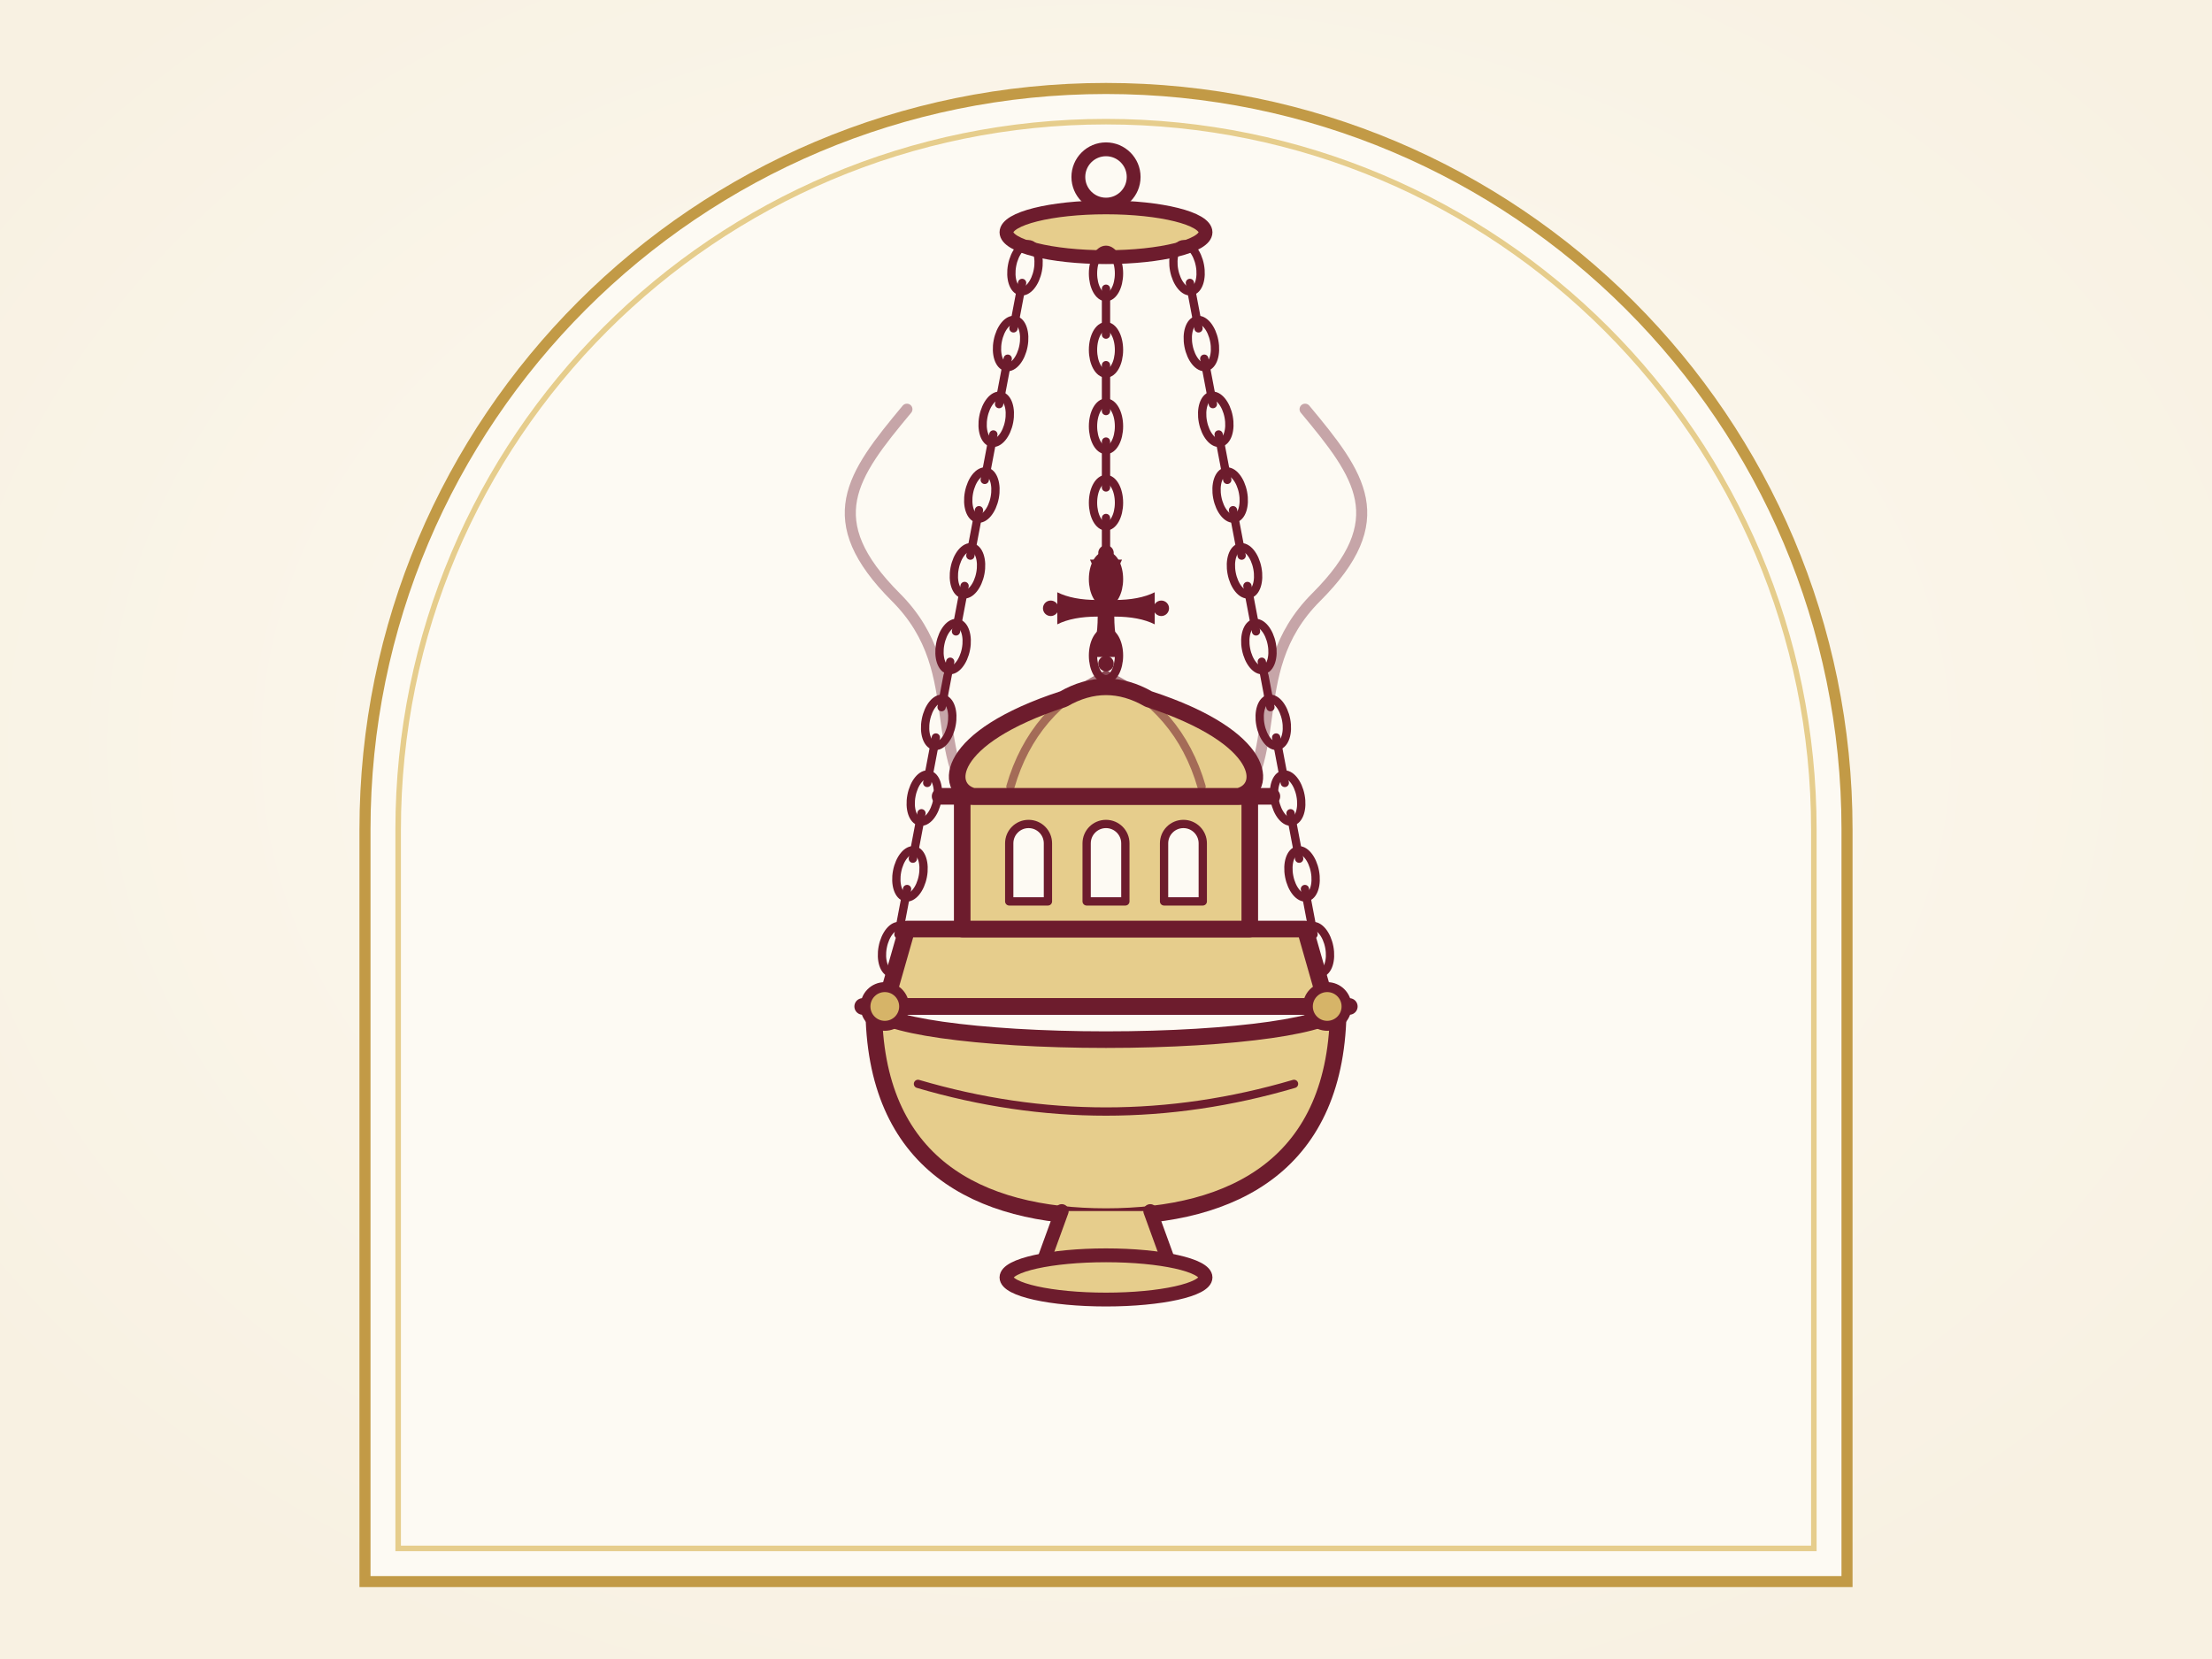
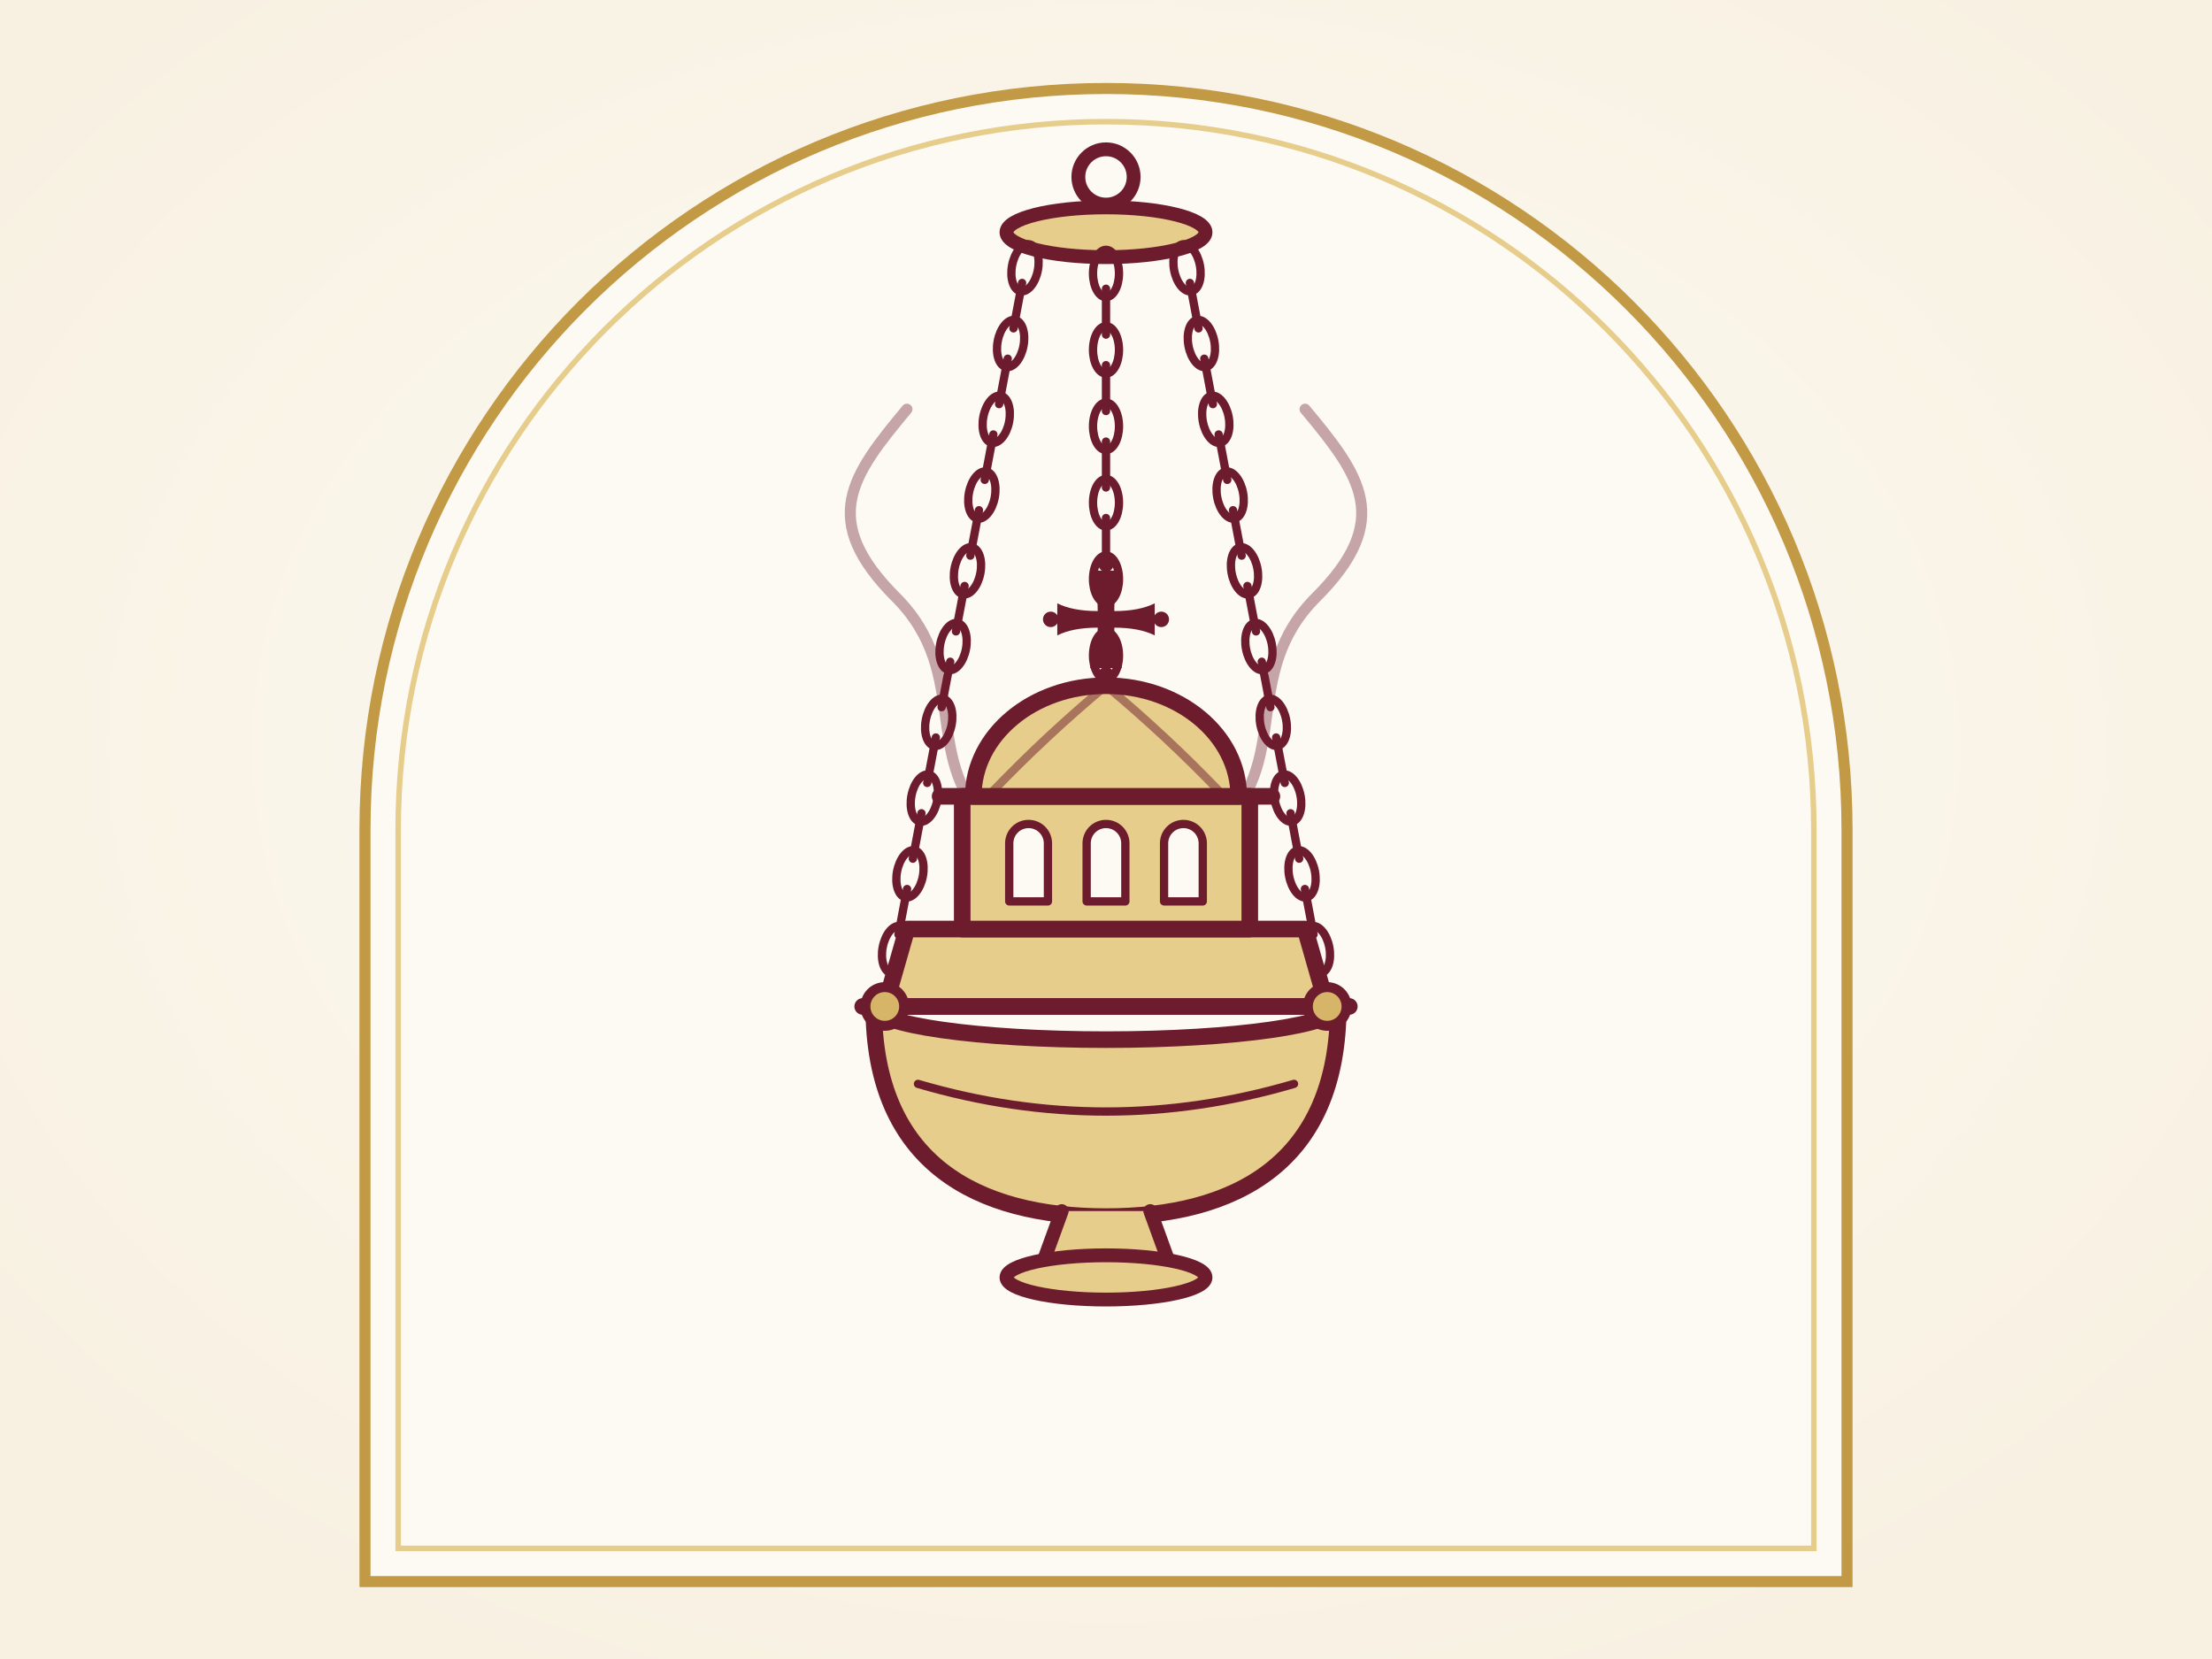
<svg xmlns="http://www.w3.org/2000/svg" viewBox="0 0 400 300" role="img" aria-labelledby="censer-title">
  <defs>
    <radialGradient id="censer-bg" cx="50%" cy="45%" r="62%">
      <stop offset="0" stop-color="#fdfaf3" />
      <stop offset="1" stop-color="#f8f1e2" />
    </radialGradient>
  </defs>
  <rect width="400" height="300" fill="url(#censer-bg)" />
  <path d="M66 286V150A134 134 0 0 1 334 150V286Z" fill="#fdfaf3" stroke="#c29a46" stroke-width="2" />
  <path d="M72 280V150A128 128 0 0 1 328 150V280Z" fill="none" stroke="#e6cd8c" stroke-width="1" />
  <g fill="none" stroke="#6d1c2d" stroke-width="3" stroke-linecap="round" stroke-linejoin="round">
    <circle cx="200" cy="32" r="5" stroke-width="2.5" />
    <ellipse cx="200" cy="42" rx="18" ry="4.5" fill="#e6cd8c" stroke-width="2.5" />
    <g stroke="#6d1c2d" stroke-width="1.5" fill="none">
      <ellipse cx="185.35" cy="48.42" rx="4.32" ry="2.37" transform="rotate(100.75 185.35 48.42)" />
      <line x1="179.87" y1="55.27" x2="188.23" y2="55.27" transform="rotate(100.75 184.05 55.27)" />
      <ellipse cx="182.75" cy="62.12" rx="4.32" ry="2.37" transform="rotate(100.75 182.75 62.12)" />
      <line x1="177.27" y1="68.97" x2="185.63" y2="68.97" transform="rotate(100.75 181.45 68.97)" />
      <ellipse cx="180.15" cy="75.82" rx="4.32" ry="2.37" transform="rotate(100.75 180.15 75.82)" />
      <line x1="174.67" y1="82.67" x2="183.03" y2="82.67" transform="rotate(100.75 178.85 82.67)" />
      <ellipse cx="177.55" cy="89.52" rx="4.32" ry="2.37" transform="rotate(100.75 177.55 89.52)" />
      <line x1="172.07" y1="96.37" x2="180.43" y2="96.37" transform="rotate(100.75 176.25 96.37)" />
      <ellipse cx="174.95" cy="103.22" rx="4.32" ry="2.37" transform="rotate(100.75 174.95 103.22)" />
      <line x1="169.47" y1="110.07" x2="177.83" y2="110.07" transform="rotate(100.75 173.65 110.07)" />
      <ellipse cx="172.35" cy="116.92" rx="4.32" ry="2.37" transform="rotate(100.75 172.35 116.92)" />
      <line x1="166.87" y1="123.77" x2="175.23" y2="123.77" transform="rotate(100.75 171.05 123.77)" />
      <ellipse cx="169.75" cy="130.62" rx="4.32" ry="2.37" transform="rotate(100.75 169.75 130.62)" />
      <line x1="164.27" y1="137.47" x2="172.63" y2="137.47" transform="rotate(100.75 168.45 137.47)" />
      <ellipse cx="167.15" cy="144.32" rx="4.32" ry="2.37" transform="rotate(100.75 167.15 144.32)" />
      <line x1="161.67" y1="151.17" x2="170.03" y2="151.17" transform="rotate(100.75 165.85 151.17)" />
      <ellipse cx="164.55" cy="158.02" rx="4.32" ry="2.37" transform="rotate(100.75 164.55 158.02)" />
      <line x1="159.07" y1="164.87" x2="167.43" y2="164.87" transform="rotate(100.75 163.25 164.87)" />
      <ellipse cx="161.95" cy="171.72" rx="4.32" ry="2.37" transform="rotate(100.75 161.95 171.72)" />
      <line x1="156.47" y1="178.58" x2="164.83" y2="178.58" transform="rotate(100.75 160.65 178.58)" />
    </g>
    <g stroke="#6d1c2d" stroke-width="1.5" fill="none">
      <ellipse cx="200" cy="49.45" rx="4.28" ry="2.35" transform="rotate(90 200 49.45)" />
      <line x1="195.85" y1="56.36" x2="204.15" y2="56.36" transform="rotate(90 200 56.36)" />
      <ellipse cx="200" cy="63.27" rx="4.28" ry="2.35" transform="rotate(90 200 63.27)" />
      <line x1="195.85" y1="70.18" x2="204.15" y2="70.18" transform="rotate(90 200 70.18)" />
      <ellipse cx="200" cy="77.09" rx="4.28" ry="2.35" transform="rotate(90 200 77.09)" />
      <line x1="195.85" y1="84" x2="204.15" y2="84" transform="rotate(90 200 84)" />
      <ellipse cx="200" cy="90.91" rx="4.28" ry="2.35" transform="rotate(90 200 90.91)" />
      <line x1="195.85" y1="97.82" x2="204.15" y2="97.82" transform="rotate(90 200 97.82)" />
      <ellipse cx="200" cy="104.73" rx="4.28" ry="2.35" transform="rotate(90 200 104.73)" />
      <line x1="195.85" y1="111.64" x2="204.15" y2="111.64" transform="rotate(90 200 111.64)" />
      <ellipse cx="200" cy="118.55" rx="4.28" ry="2.35" transform="rotate(90 200 118.55)" />
    </g>
    <g stroke="#6d1c2d" stroke-width="1.5" fill="none">
      <ellipse cx="214.65" cy="48.42" rx="4.32" ry="2.37" transform="rotate(79.25 214.65 48.42)" />
      <line x1="211.77" y1="55.27" x2="220.13" y2="55.27" transform="rotate(79.25 215.95 55.27)" />
      <ellipse cx="217.25" cy="62.12" rx="4.32" ry="2.37" transform="rotate(79.25 217.25 62.12)" />
      <line x1="214.37" y1="68.97" x2="222.73" y2="68.97" transform="rotate(79.25 218.55 68.97)" />
      <ellipse cx="219.85" cy="75.82" rx="4.32" ry="2.37" transform="rotate(79.25 219.85 75.82)" />
      <line x1="216.97" y1="82.67" x2="225.33" y2="82.67" transform="rotate(79.25 221.15 82.67)" />
      <ellipse cx="222.45" cy="89.52" rx="4.32" ry="2.37" transform="rotate(79.25 222.45 89.52)" />
      <line x1="219.57" y1="96.37" x2="227.93" y2="96.37" transform="rotate(79.25 223.75 96.37)" />
      <ellipse cx="225.05" cy="103.22" rx="4.32" ry="2.37" transform="rotate(79.25 225.05 103.22)" />
      <line x1="222.17" y1="110.07" x2="230.53" y2="110.07" transform="rotate(79.25 226.35 110.07)" />
      <ellipse cx="227.65" cy="116.92" rx="4.32" ry="2.37" transform="rotate(79.25 227.65 116.92)" />
      <line x1="224.77" y1="123.77" x2="233.13" y2="123.77" transform="rotate(79.25 228.95 123.77)" />
      <ellipse cx="230.25" cy="130.62" rx="4.32" ry="2.37" transform="rotate(79.25 230.25 130.62)" />
      <line x1="227.37" y1="137.47" x2="235.73" y2="137.47" transform="rotate(79.25 231.55 137.47)" />
      <ellipse cx="232.85" cy="144.32" rx="4.32" ry="2.37" transform="rotate(79.25 232.85 144.32)" />
      <line x1="229.97" y1="151.17" x2="238.33" y2="151.17" transform="rotate(79.25 234.15 151.17)" />
      <ellipse cx="235.45" cy="158.02" rx="4.32" ry="2.37" transform="rotate(79.25 235.45 158.02)" />
      <line x1="232.57" y1="164.87" x2="240.93" y2="164.87" transform="rotate(79.25 236.75 164.87)" />
      <ellipse cx="238.05" cy="171.72" rx="4.32" ry="2.37" transform="rotate(79.25 238.05 171.72)" />
      <line x1="235.17" y1="178.58" x2="243.53" y2="178.58" transform="rotate(79.25 239.35 178.58)" />
    </g>
    <path d="M180 150C166 138 176 122 162 108S154 86 164 74" stroke-width="2" stroke-opacity="0.38" />
    <path d="M220 150C234 138 224 122 238 108S246 86 236 74" stroke-width="2" stroke-opacity="0.38" />
    <path d="M160 182L164 168H236L240 182Z" fill="#e6cd8c" />
    <rect x="174" y="144" width="52" height="24" fill="#e6cd8c" />
    <path d="M182.5 163V152.5A3.5 3.5 0 0 1 189.5 152.5V163Z" fill="#fdfaf3" stroke-width="1.5" />
    <path d="M196.5 163V152.5A3.5 3.5 0 0 1 203.5 152.5V163Z" fill="#fdfaf3" stroke-width="1.5" />
    <path d="M210.5 163V152.5A3.5 3.5 0 0 1 217.5 152.5V163Z" fill="#fdfaf3" stroke-width="1.5" />
    <line x1="170" y1="144" x2="230" y2="144" />
-     <path d="M176 144C170.72 142.68 170.72 133.44 192.32 126.4Q200 122 207.68 126.4C229.28 133.44 229.28 142.68 224 144Z" fill="#e6cd8c" />
-     <path d="M200 122Q186.8 128.16 182.72 142.24" stroke-width="1.5" stroke-opacity="0.55" />
-     <path d="M200 122Q213.2 128.16 217.28 142.24" stroke-width="1.5" stroke-opacity="0.55" />
-     <path d="M198.5 108.5Q198.5 103.97 197.1 101.19L202.9 101.19Q201.5 103.97 201.5 108.5Q206.03 108.5 208.81 107.1L208.81 112.9Q206.03 111.5 201.5 111.5Q201.5 116.03 202.9 118.81L197.1 118.81Q198.5 116.03 198.5 111.5Q193.97 111.5 191.19 112.9L191.19 107.1Q193.97 108.5 198.5 108.5Z" fill="#6d1c2d" stroke="none" />
-     <circle cx="200" cy="100" r="1.4" fill="#6d1c2d" stroke="none" />
-     <circle cx="210" cy="110" r="1.4" fill="#6d1c2d" stroke="none" />
-     <circle cx="200" cy="120" r="1.4" fill="#6d1c2d" stroke="none" />
-     <circle cx="190" cy="110" r="1.4" fill="#6d1c2d" stroke="none" />
+     <path d="M176 144A24 20 0 0 1 224 144Z" fill="#e6cd8c" />
+     <path d="M200 124Q189.2 133 179.6 143" stroke-width="1.5" stroke-opacity="0.5" />
+     <path d="M200 124Q210.8 133 220.4 143" stroke-width="1.5" stroke-opacity="0.5" />
+     <path d="M198.5 110.5Q198.5 105.97 197.1 103.19L202.9 103.19Q201.5 105.97 201.5 110.5Q206.03 110.5 208.81 109.1L208.81 114.9Q206.03 113.5 201.5 113.5Q201.5 118.03 202.9 120.81L197.1 120.81Q198.5 118.03 198.5 113.5Q193.97 113.5 191.19 114.9L191.19 109.1Q193.97 110.5 198.5 110.5Z" fill="#6d1c2d" stroke="none" />
+     <circle cx="200" cy="102" r="1.4" fill="#6d1c2d" stroke="none" />
+     <circle cx="210" cy="112" r="1.4" fill="#6d1c2d" stroke="none" />
+     <circle cx="200" cy="122" r="1.4" fill="#6d1c2d" stroke="none" />
+     <circle cx="190" cy="112" r="1.4" fill="#6d1c2d" stroke="none" />
    <path d="M158 182C158 210.5 176.9 220 200 220C223.1 220 242 210.5 242 182A42 6 0 0 1 158 182Z" fill="#e6cd8c" />
    <line x1="156" y1="182" x2="244" y2="182" />
    <path d="M166 196Q200 206 234 196" stroke-width="1.5" />
    <path d="M192 219L188 230H212L208 219" fill="#e6cd8c" stroke-width="2.5" />
    <ellipse cx="200" cy="231" rx="18" ry="4" fill="#e6cd8c" stroke-width="2.5" />
    <circle cx="160" cy="182" r="3.5" fill="#d6b468" stroke-width="1.8" />
    <circle cx="240" cy="182" r="3.5" fill="#d6b468" stroke-width="1.8" />
  </g>
</svg>
